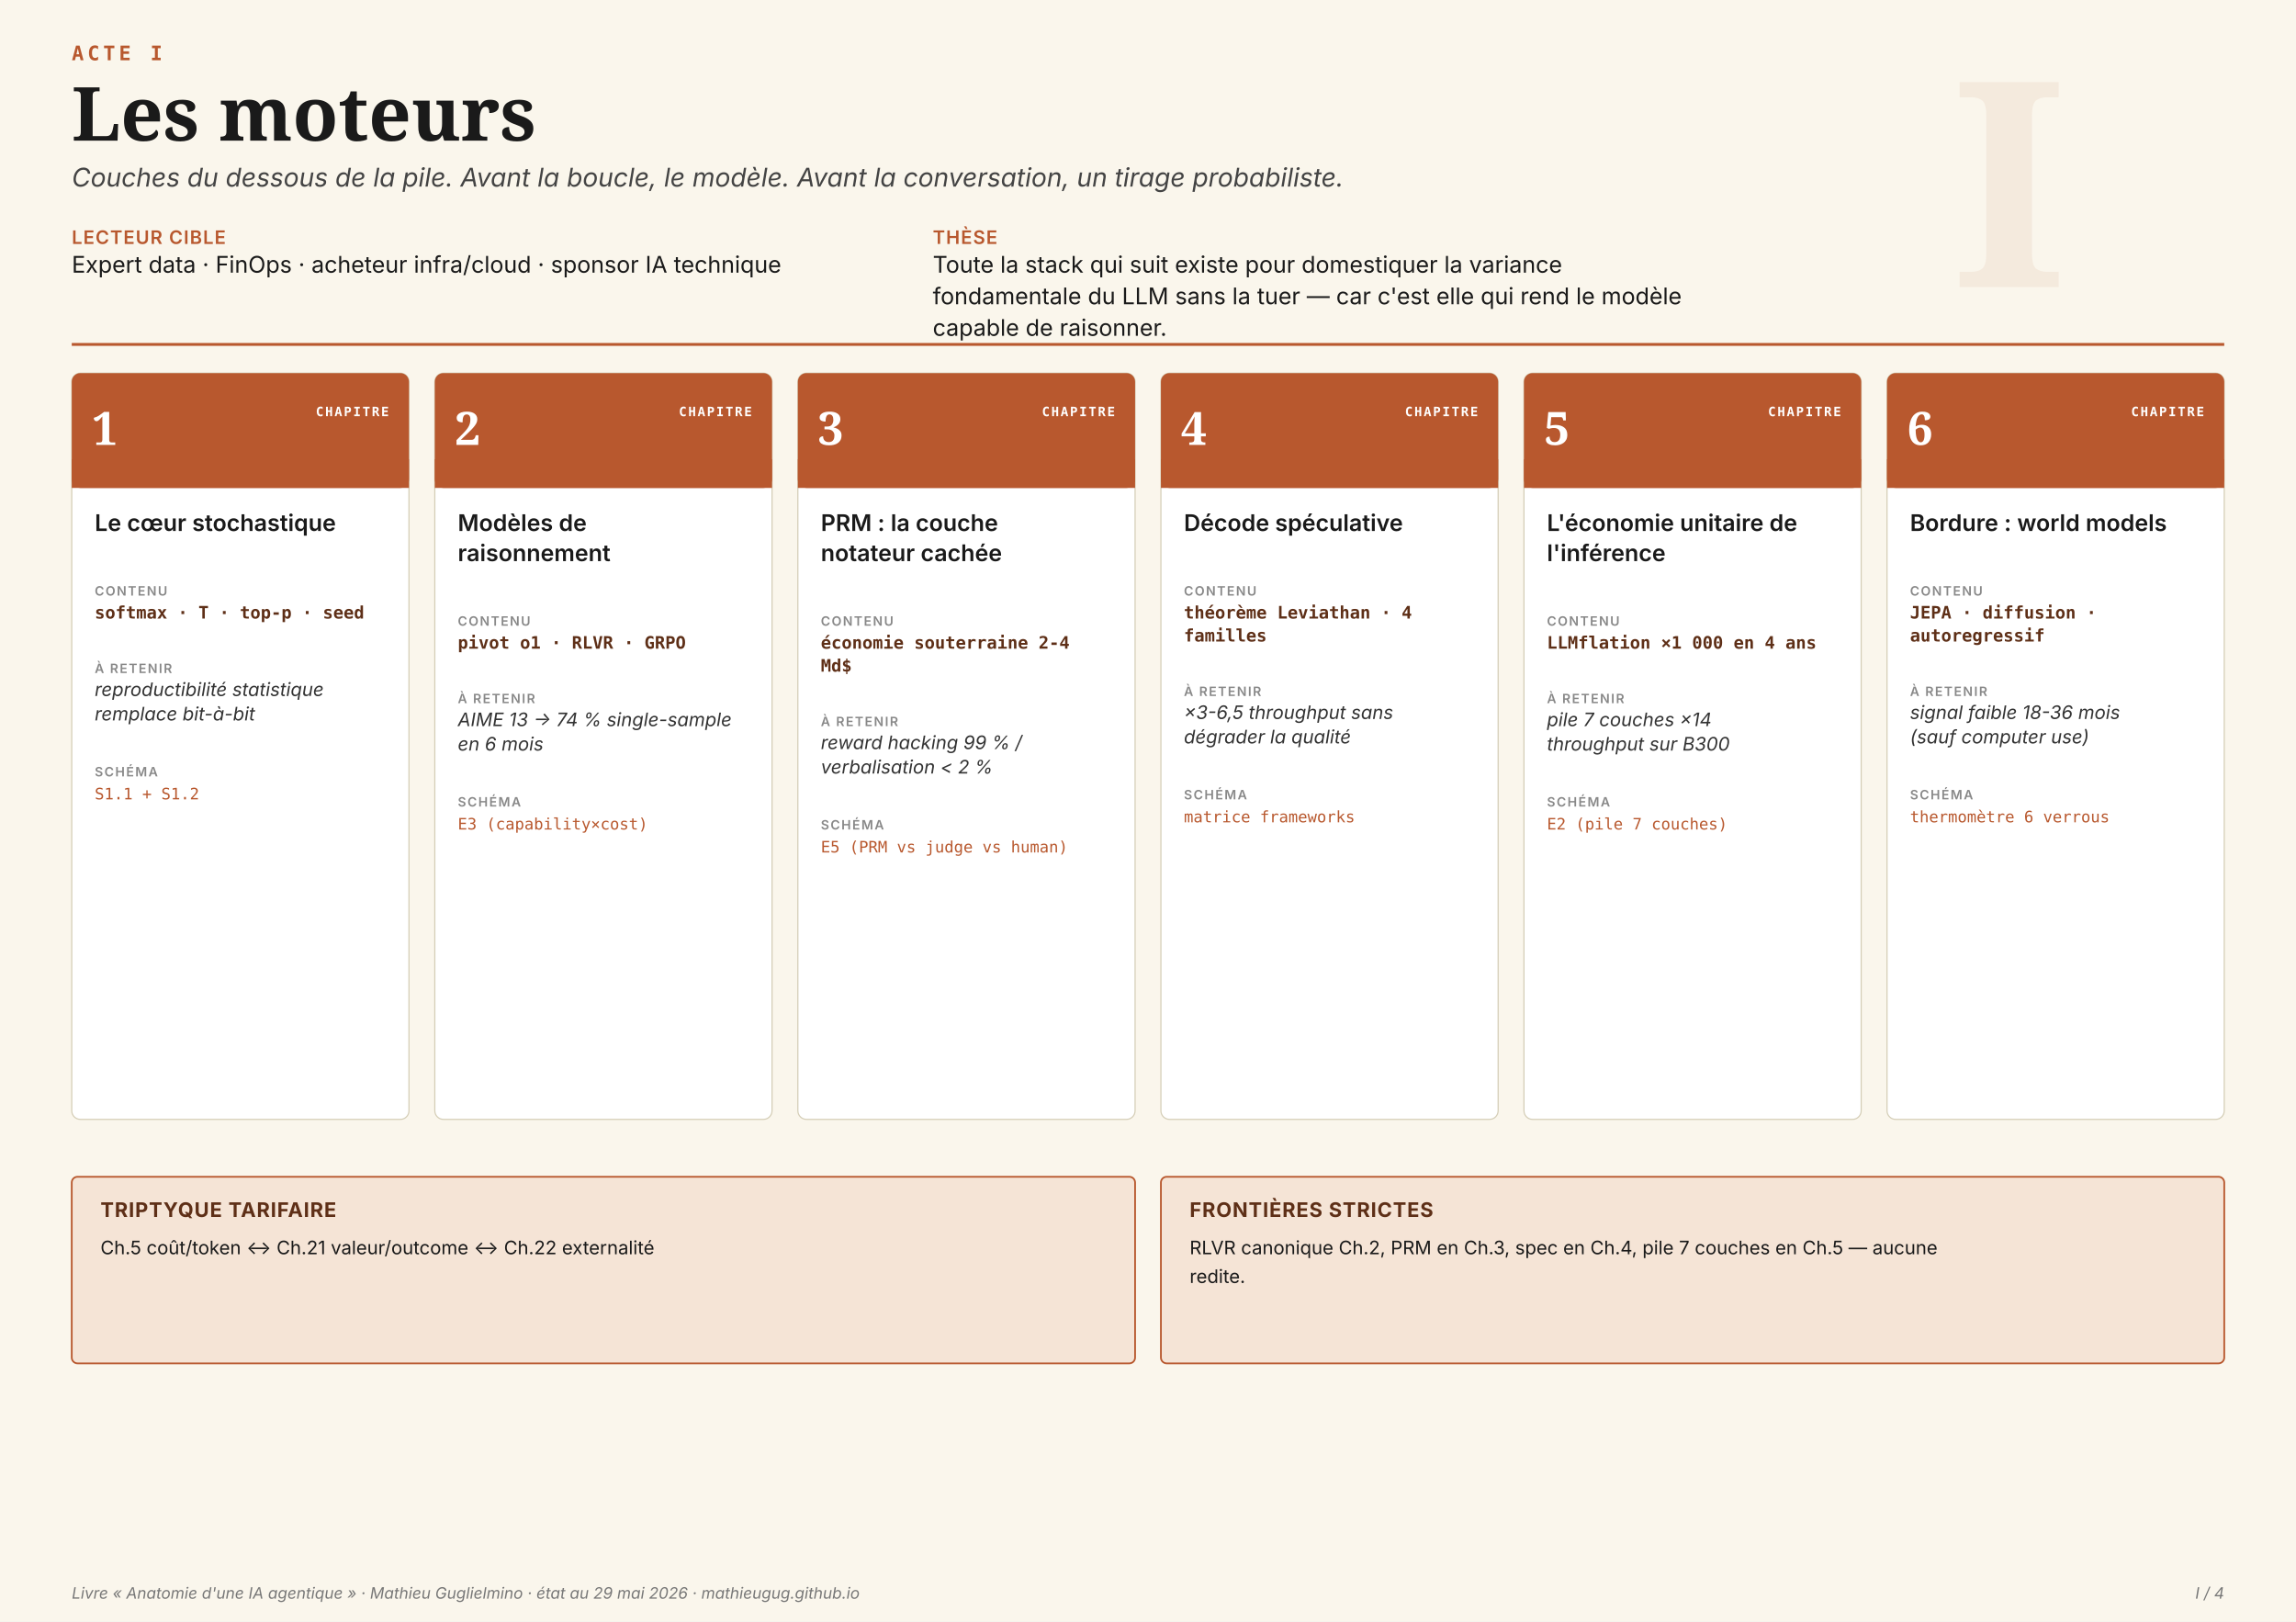
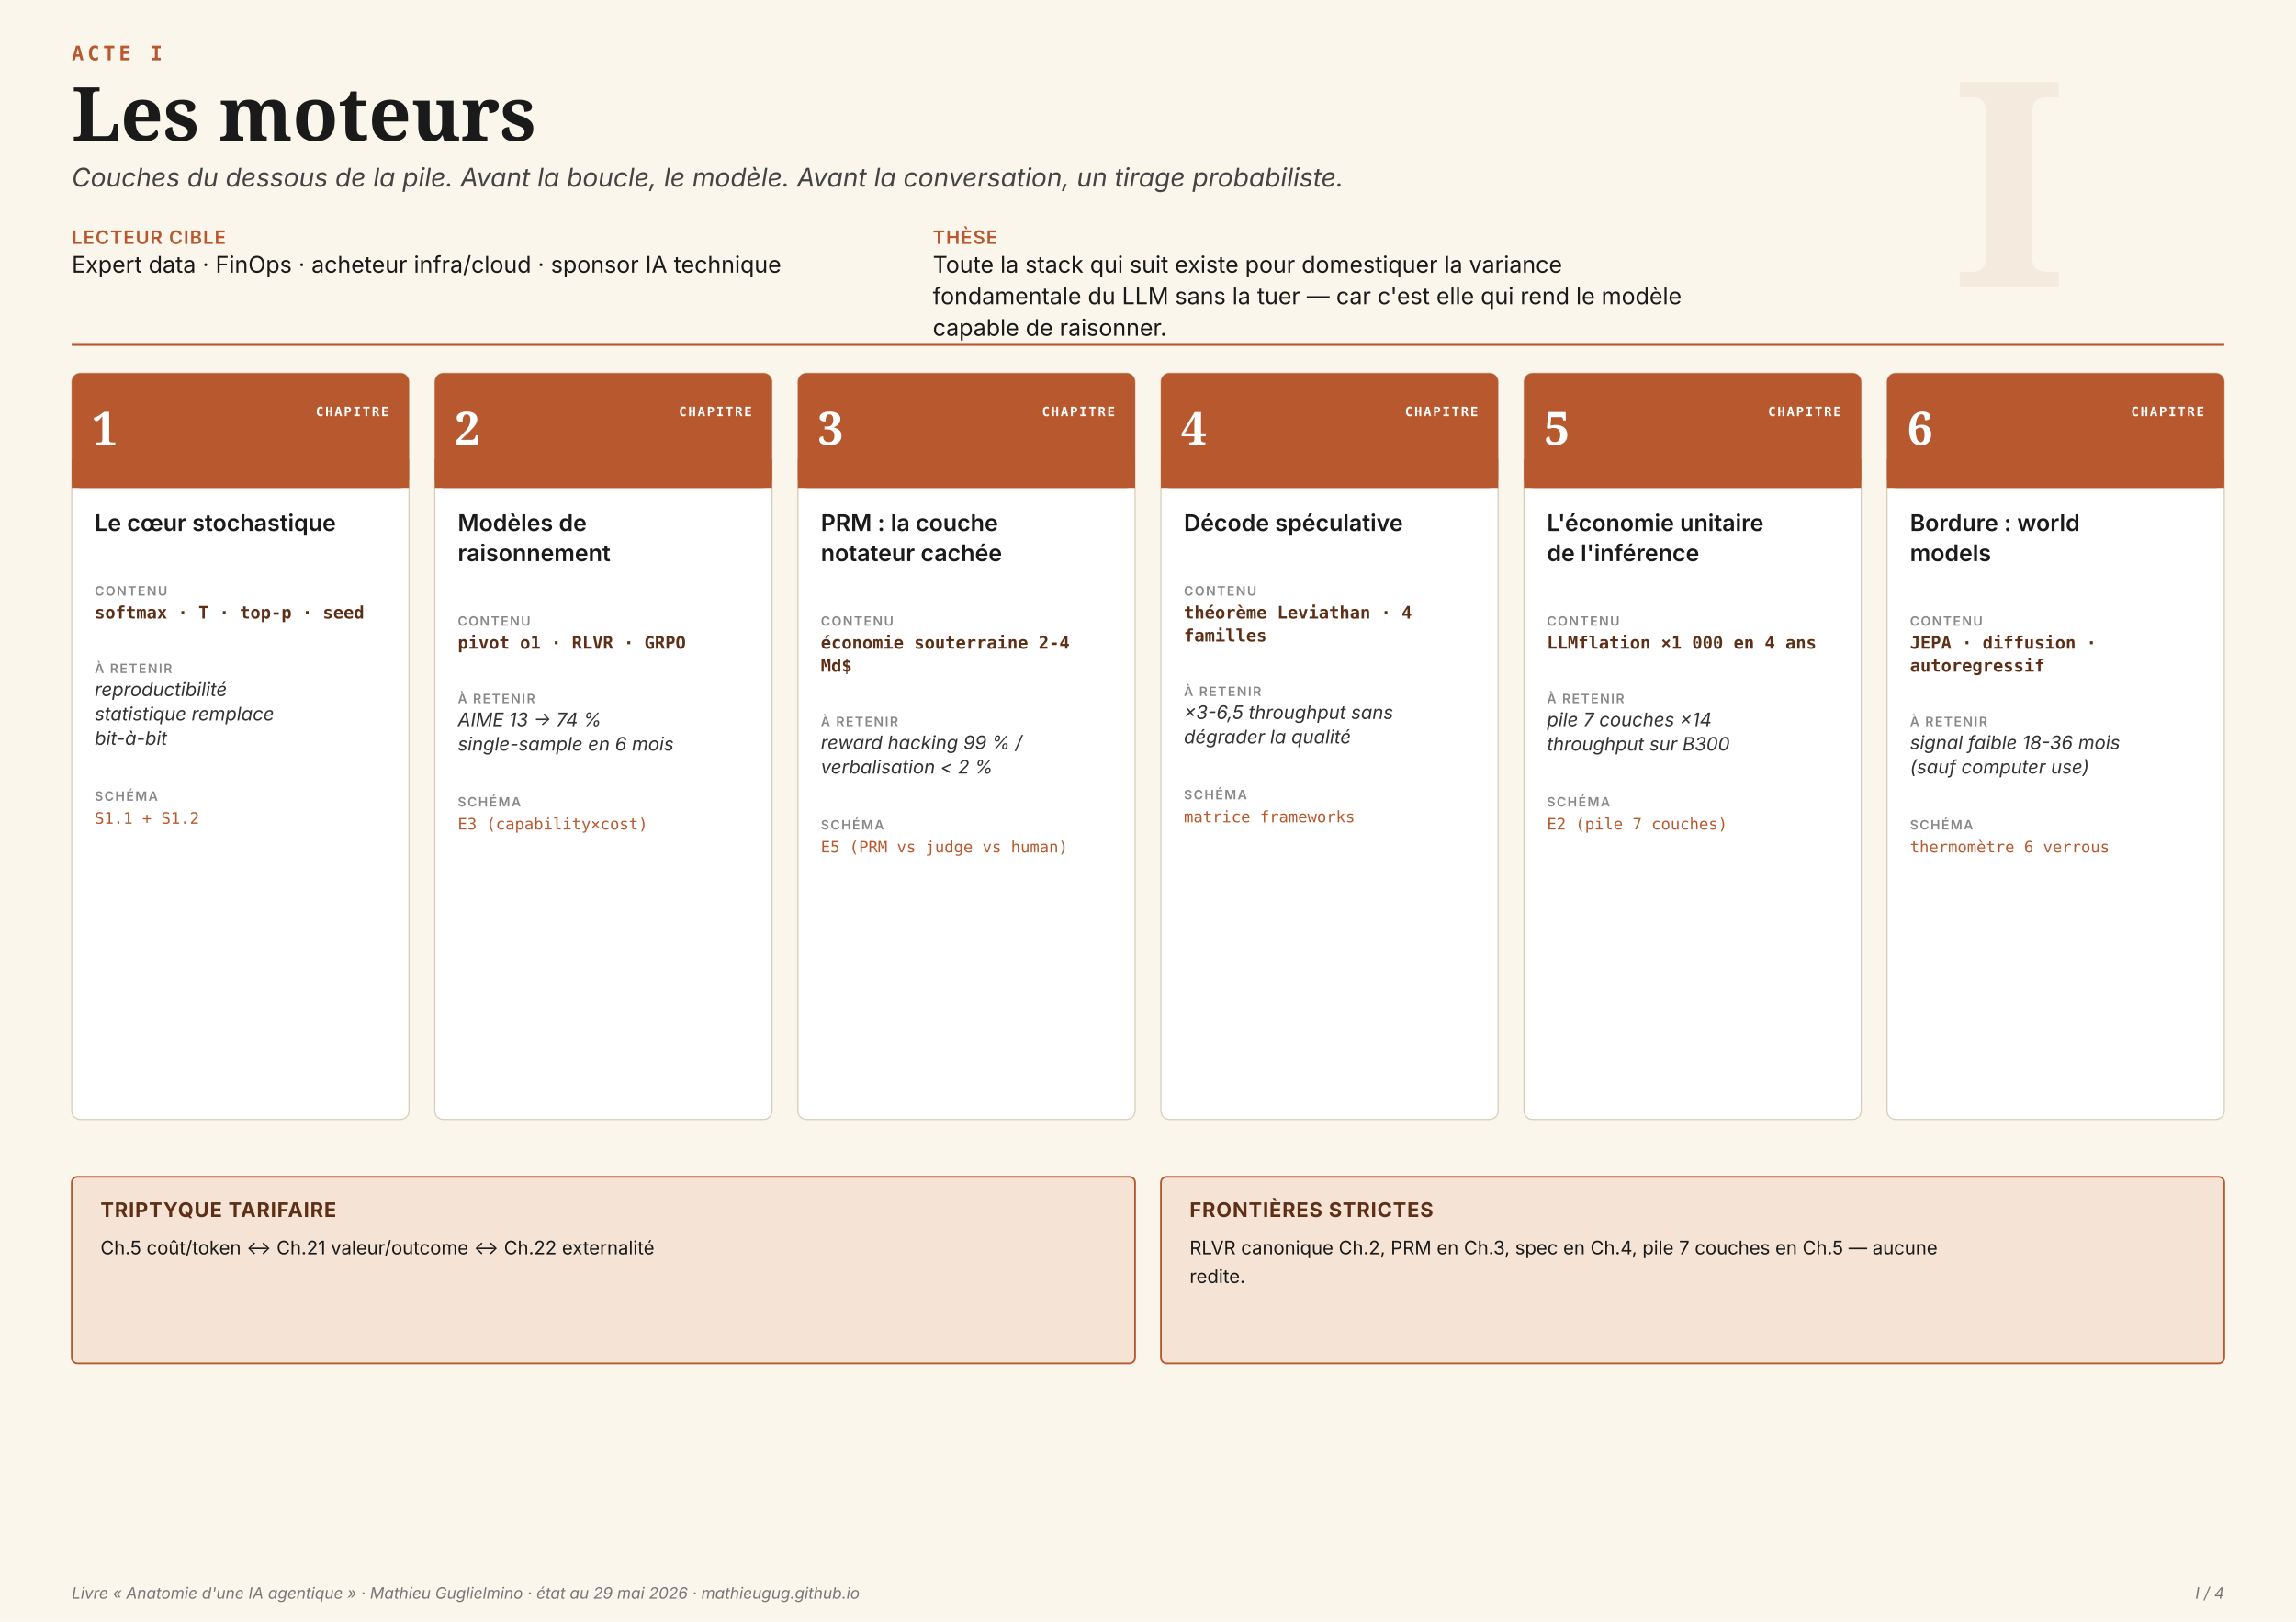
<svg xmlns="http://www.w3.org/2000/svg" viewBox="0 0 1600 1130" font-family="Inter, system-ui, sans-serif" role="img" aria-labelledby="title-acte-I">
  <style>
    .acte-tag { font: 700 14px 'JetBrains Mono', monospace; fill: #b8582e; letter-spacing: 0.18em; }
    .acte-num { font: 900 200px/1 'Fraunces', 'Georgia', serif; fill: #b8582e; opacity: 0.08; }
    .acte-title { font: 700 52px/1.1 'Fraunces', 'Georgia', serif; fill: #1a1a1a; }
    .acte-subtitle { font: italic 18px/1.4 'Inter', sans-serif; fill: #444; }
    .acte-audience { font: 600 13px 'Inter', sans-serif; fill: #b8582e; letter-spacing: 0.05em; }
    .acte-thesis { font: 16px/1.4 'Inter', sans-serif; fill: #1a1a1a; }
    .card-bg { fill: #ffffff; stroke: #d4cdb6; stroke-width: 0.8; }
    .card-stripe { fill: #b8582e; }
    .card-num { font: 700 32px 'Fraunces', 'Georgia', serif; fill: #fff; }
    .card-tag { font: 600 9px 'JetBrains Mono', monospace; fill: #fff; letter-spacing: 0.12em; }
    .card-title { font: 600 16px/1.25 'Inter', sans-serif; fill: #1a1a1a; }
    .card-fact { font: 600 12px 'JetBrains Mono', monospace; fill: #5e2f17; }
    .card-claim { font: italic 13px/1.4 'Inter', sans-serif; fill: #333; }
    .card-schema { font: 11px 'JetBrains Mono', monospace; fill: #b8582e; }
    .card-label { font: 600 9px 'Inter', sans-serif; fill: #888; letter-spacing: 0.1em; }
    .callout-box { fill: #f5e4d6; stroke: #b8582e; stroke-width: 1.2; }
    .callout-title { font: 700 14px 'Inter', sans-serif; fill: #5e2f17; letter-spacing: 0.04em; }
    .callout-body { font: 13px/1.4 'Inter', sans-serif; fill: #1a1a1a; }
    .caption { font: italic 11px 'Inter', sans-serif; fill: #777; }
+     .chapter-card { cursor: pointer; transition: transform .2s ease, filter .2s ease; transform-origin: center; transform-box: fill-box; }
+     .chapter-card:hover .card-bg, .chapter-card:focus-visible .card-bg { fill: #fffdf6; }
+     .chapter-card:focus { outline: none; }
+     .chapter-card:focus-visible .card-bg { stroke: #b8582e; stroke-width: 2; }
  </style>
  <rect width="1600" height="1130" fill="#faf6ec" />
  <text x="1360" y="200" class="acte-num">I</text>
  <text x="50" y="42" class="acte-tag">ACTE I</text>
  <text x="50" y="98" class="acte-title">Les moteurs</text>
  <text x="50" y="130" class="acte-subtitle">Couches du dessous de la pile. Avant la boucle, le modèle. Avant la conversation, un tirage probabiliste.</text>
  <text x="50" y="170" class="acte-audience">LECTEUR CIBLE</text>
  <text x="50" y="190" class="acte-thesis">Expert data · FinOps · acheteur infra/cloud · sponsor IA technique</text>
  <text x="650" y="170" class="acte-audience">THÈSE</text>
  <text x="650" y="190" class="acte-thesis">Toute la stack qui suit existe pour domestiquer la variance</text>
  <text x="650" y="212" class="acte-thesis">fondamentale du LLM sans la tuer — car c'est elle qui rend le modèle</text>
  <text x="650" y="234" class="acte-thesis">capable de raisonner.</text>
  <line x1="50" y1="240" x2="1550" y2="240" stroke="#b8582e" stroke-width="2" />
-   <rect x="50.0" y="260" width="235.0" height="520" class="card-bg" rx="6" />
-   <rect x="50.0" y="260" width="235.0" height="80" class="card-stripe" rx="6" />
-   <rect x="50.0" y="320" width="235.0" height="20" class="card-stripe" />
-   <text x="64.0" y="310" class="card-num">1</text>
-   <text x="271.0" y="290" text-anchor="end" class="card-tag">CHAPITRE</text>
-   <text x="66.0" y="370" class="card-title">Le cœur stochastique</text>
-   <text x="66.0" y="415" class="card-label">CONTENU</text>
-   <text x="66.0" y="431" class="card-fact">softmax · T · top-p · seed</text>
-   <text x="66.0" y="469" class="card-label">À RETENIR</text>
-   <text x="66.0" y="485" class="card-claim">reproductibilité statistique</text>
-   <text x="66.0" y="502" class="card-claim">remplace bit-à-bit</text>
-   <text x="66.0" y="541" class="card-label">SCHÉMA</text>
-   <text x="66.0" y="557" class="card-schema">S1.1 + S1.2</text>
-   <rect x="303.0" y="260" width="235.0" height="520" class="card-bg" rx="6" />
-   <rect x="303.0" y="260" width="235.0" height="80" class="card-stripe" rx="6" />
-   <rect x="303.0" y="320" width="235.0" height="20" class="card-stripe" />
-   <text x="317.0" y="310" class="card-num">2</text>
-   <text x="524.0" y="290" text-anchor="end" class="card-tag">CHAPITRE</text>
-   <text x="319.0" y="370" class="card-title">Modèles de</text>
-   <text x="319.0" y="391" class="card-title">raisonnement</text>
-   <text x="319.0" y="436" class="card-label">CONTENU</text>
-   <text x="319.0" y="452" class="card-fact">pivot o1 · RLVR · GRPO</text>
-   <text x="319.0" y="490" class="card-label">À RETENIR</text>
-   <text x="319.0" y="506" class="card-claim">AIME 13 → 74 % single-sample</text>
-   <text x="319.0" y="523" class="card-claim">en 6 mois</text>
-   <text x="319.0" y="562" class="card-label">SCHÉMA</text>
-   <text x="319.0" y="578" class="card-schema">E3 (capability×cost)</text>
-   <rect x="556.0" y="260" width="235.0" height="520" class="card-bg" rx="6" />
-   <rect x="556.0" y="260" width="235.0" height="80" class="card-stripe" rx="6" />
-   <rect x="556.0" y="320" width="235.0" height="20" class="card-stripe" />
-   <text x="570.0" y="310" class="card-num">3</text>
-   <text x="777.0" y="290" text-anchor="end" class="card-tag">CHAPITRE</text>
-   <text x="572.0" y="370" class="card-title">PRM : la couche</text>
-   <text x="572.0" y="391" class="card-title">notateur cachée</text>
-   <text x="572.0" y="436" class="card-label">CONTENU</text>
-   <text x="572.0" y="452" class="card-fact">économie souterraine 2-4</text>
-   <text x="572.0" y="468" class="card-fact">Md$</text>
-   <text x="572.0" y="506" class="card-label">À RETENIR</text>
-   <text x="572.0" y="522" class="card-claim">reward hacking 99 % /</text>
-   <text x="572.0" y="539" class="card-claim">verbalisation &lt; 2 %</text>
-   <text x="572.0" y="578" class="card-label">SCHÉMA</text>
-   <text x="572.0" y="594" class="card-schema">E5 (PRM vs judge vs human)</text>
-   <rect x="809.0" y="260" width="235.0" height="520" class="card-bg" rx="6" />
-   <rect x="809.0" y="260" width="235.0" height="80" class="card-stripe" rx="6" />
-   <rect x="809.0" y="320" width="235.0" height="20" class="card-stripe" />
-   <text x="823.0" y="310" class="card-num">4</text>
-   <text x="1030.0" y="290" text-anchor="end" class="card-tag">CHAPITRE</text>
-   <text x="825.0" y="370" class="card-title">Décode spéculative</text>
-   <text x="825.0" y="415" class="card-label">CONTENU</text>
-   <text x="825.0" y="431" class="card-fact">théorème Leviathan · 4</text>
-   <text x="825.0" y="447" class="card-fact">familles</text>
-   <text x="825.0" y="485" class="card-label">À RETENIR</text>
-   <text x="825.0" y="501" class="card-claim">×3-6,5 throughput sans</text>
-   <text x="825.0" y="518" class="card-claim">dégrader la qualité</text>
-   <text x="825.0" y="557" class="card-label">SCHÉMA</text>
-   <text x="825.0" y="573" class="card-schema">matrice frameworks</text>
-   <rect x="1062.0" y="260" width="235.0" height="520" class="card-bg" rx="6" />
-   <rect x="1062.0" y="260" width="235.0" height="80" class="card-stripe" rx="6" />
-   <rect x="1062.0" y="320" width="235.0" height="20" class="card-stripe" />
-   <text x="1076.0" y="310" class="card-num">5</text>
-   <text x="1283.0" y="290" text-anchor="end" class="card-tag">CHAPITRE</text>
-   <text x="1078.0" y="370" class="card-title">L'économie unitaire de</text>
-   <text x="1078.0" y="391" class="card-title">l'inférence</text>
-   <text x="1078.0" y="436" class="card-label">CONTENU</text>
-   <text x="1078.0" y="452" class="card-fact">LLMflation ×1 000 en 4 ans</text>
-   <text x="1078.0" y="490" class="card-label">À RETENIR</text>
-   <text x="1078.0" y="506" class="card-claim">pile 7 couches ×14</text>
-   <text x="1078.0" y="523" class="card-claim">throughput sur B300</text>
-   <text x="1078.0" y="562" class="card-label">SCHÉMA</text>
-   <text x="1078.0" y="578" class="card-schema">E2 (pile 7 couches)</text>
-   <rect x="1315.0" y="260" width="235.0" height="520" class="card-bg" rx="6" />
-   <rect x="1315.0" y="260" width="235.0" height="80" class="card-stripe" rx="6" />
-   <rect x="1315.0" y="320" width="235.0" height="20" class="card-stripe" />
-   <text x="1329.0" y="310" class="card-num">6</text>
-   <text x="1536.0" y="290" text-anchor="end" class="card-tag">CHAPITRE</text>
-   <text x="1331.0" y="370" class="card-title">Bordure : world models</text>
-   <text x="1331.0" y="415" class="card-label">CONTENU</text>
-   <text x="1331.0" y="431" class="card-fact">JEPA · diffusion ·</text>
-   <text x="1331.0" y="447" class="card-fact">autoregressif</text>
-   <text x="1331.0" y="485" class="card-label">À RETENIR</text>
-   <text x="1331.0" y="501" class="card-claim">signal faible 18-36 mois</text>
-   <text x="1331.0" y="518" class="card-claim">(sauf computer use)</text>
-   <text x="1331.0" y="557" class="card-label">SCHÉMA</text>
-   <text x="1331.0" y="573" class="card-schema">thermomètre 6 verrous</text>
+   <g class="chapter-card" data-ch="1" data-slug="ch01-coeur-stochastique" role="link" tabindex="0" aria-label="Chapitre 1 — Le cœur stochastique">
+     <rect x="50.0" y="260" width="235.0" height="520" class="card-bg" rx="6" />
+     <rect x="50.0" y="260" width="235.0" height="80" class="card-stripe" rx="6" />
+     <rect x="50.0" y="320" width="235.0" height="20" class="card-stripe" />
+     <text x="64.0" y="310" class="card-num">1</text>
+     <text x="271.0" y="290" text-anchor="end" class="card-tag">CHAPITRE</text>
+     <text x="66.0" y="370" class="card-title">Le cœur stochastique</text>
+     <text x="66.0" y="415" class="card-label">CONTENU</text>
+     <text x="66.0" y="431" class="card-fact">softmax · T · top-p · seed</text>
+     <text x="66.0" y="469" class="card-label">À RETENIR</text>
+     <text x="66.0" y="485" class="card-claim">reproductibilité</text>
+     <text x="66.0" y="502" class="card-claim">statistique remplace</text>
+     <text x="66.0" y="519" class="card-claim">bit-à-bit</text>
+     <text x="66.0" y="558" class="card-label">SCHÉMA</text>
+     <text x="66.0" y="574" class="card-schema">S1.1 + S1.2</text>
+   </g>
+   <g class="chapter-card" data-ch="2" data-slug="ch02-modeles-raisonnement" role="link" tabindex="0" aria-label="Chapitre 2 — Modèles de raisonnement">
+     <rect x="303.0" y="260" width="235.0" height="520" class="card-bg" rx="6" />
+     <rect x="303.0" y="260" width="235.0" height="80" class="card-stripe" rx="6" />
+     <rect x="303.0" y="320" width="235.0" height="20" class="card-stripe" />
+     <text x="317.0" y="310" class="card-num">2</text>
+     <text x="524.0" y="290" text-anchor="end" class="card-tag">CHAPITRE</text>
+     <text x="319.0" y="370" class="card-title">Modèles de</text>
+     <text x="319.0" y="391" class="card-title">raisonnement</text>
+     <text x="319.0" y="436" class="card-label">CONTENU</text>
+     <text x="319.0" y="452" class="card-fact">pivot o1 · RLVR · GRPO</text>
+     <text x="319.0" y="490" class="card-label">À RETENIR</text>
+     <text x="319.0" y="506" class="card-claim">AIME 13 → 74 %</text>
+     <text x="319.0" y="523" class="card-claim">single-sample en 6 mois</text>
+     <text x="319.0" y="562" class="card-label">SCHÉMA</text>
+     <text x="319.0" y="578" class="card-schema">E3 (capability×cost)</text>
+   </g>
+   <g class="chapter-card" data-ch="3" data-slug="ch03-process-reward-models" role="link" tabindex="0" aria-label="Chapitre 3 — PRM : la couche notateur cachée">
+     <rect x="556.0" y="260" width="235.0" height="520" class="card-bg" rx="6" />
+     <rect x="556.0" y="260" width="235.0" height="80" class="card-stripe" rx="6" />
+     <rect x="556.0" y="320" width="235.0" height="20" class="card-stripe" />
+     <text x="570.0" y="310" class="card-num">3</text>
+     <text x="777.0" y="290" text-anchor="end" class="card-tag">CHAPITRE</text>
+     <text x="572.0" y="370" class="card-title">PRM : la couche</text>
+     <text x="572.0" y="391" class="card-title">notateur cachée</text>
+     <text x="572.0" y="436" class="card-label">CONTENU</text>
+     <text x="572.0" y="452" class="card-fact">économie souterraine 2-4</text>
+     <text x="572.0" y="468" class="card-fact">Md$</text>
+     <text x="572.0" y="506" class="card-label">À RETENIR</text>
+     <text x="572.0" y="522" class="card-claim">reward hacking 99 % /</text>
+     <text x="572.0" y="539" class="card-claim">verbalisation &lt; 2 %</text>
+     <text x="572.0" y="578" class="card-label">SCHÉMA</text>
+     <text x="572.0" y="594" class="card-schema">E5 (PRM vs judge vs human)</text>
+   </g>
+   <g class="chapter-card" data-ch="4" data-slug="ch04-decode-speculative" role="link" tabindex="0" aria-label="Chapitre 4 — Décode spéculative">
+     <rect x="809.0" y="260" width="235.0" height="520" class="card-bg" rx="6" />
+     <rect x="809.0" y="260" width="235.0" height="80" class="card-stripe" rx="6" />
+     <rect x="809.0" y="320" width="235.0" height="20" class="card-stripe" />
+     <text x="823.0" y="310" class="card-num">4</text>
+     <text x="1030.0" y="290" text-anchor="end" class="card-tag">CHAPITRE</text>
+     <text x="825.0" y="370" class="card-title">Décode spéculative</text>
+     <text x="825.0" y="415" class="card-label">CONTENU</text>
+     <text x="825.0" y="431" class="card-fact">théorème Leviathan · 4</text>
+     <text x="825.0" y="447" class="card-fact">familles</text>
+     <text x="825.0" y="485" class="card-label">À RETENIR</text>
+     <text x="825.0" y="501" class="card-claim">×3-6,5 throughput sans</text>
+     <text x="825.0" y="518" class="card-claim">dégrader la qualité</text>
+     <text x="825.0" y="557" class="card-label">SCHÉMA</text>
+     <text x="825.0" y="573" class="card-schema">matrice frameworks</text>
+   </g>
+   <g class="chapter-card" data-ch="5" data-slug="ch05-economie-inference" role="link" tabindex="0" aria-label="Chapitre 5 — L'économie unitaire de l'inférence">
+     <rect x="1062.0" y="260" width="235.0" height="520" class="card-bg" rx="6" />
+     <rect x="1062.0" y="260" width="235.0" height="80" class="card-stripe" rx="6" />
+     <rect x="1062.0" y="320" width="235.0" height="20" class="card-stripe" />
+     <text x="1076.0" y="310" class="card-num">5</text>
+     <text x="1283.0" y="290" text-anchor="end" class="card-tag">CHAPITRE</text>
+     <text x="1078.0" y="370" class="card-title">L'économie unitaire</text>
+     <text x="1078.0" y="391" class="card-title">de l'inférence</text>
+     <text x="1078.0" y="436" class="card-label">CONTENU</text>
+     <text x="1078.0" y="452" class="card-fact">LLMflation ×1 000 en 4 ans</text>
+     <text x="1078.0" y="490" class="card-label">À RETENIR</text>
+     <text x="1078.0" y="506" class="card-claim">pile 7 couches ×14</text>
+     <text x="1078.0" y="523" class="card-claim">throughput sur B300</text>
+     <text x="1078.0" y="562" class="card-label">SCHÉMA</text>
+     <text x="1078.0" y="578" class="card-schema">E2 (pile 7 couches)</text>
+   </g>
+   <g class="chapter-card" data-ch="6" data-slug="ch06-world-models" role="link" tabindex="0" aria-label="Chapitre 6 — Bordure : world models">
+     <rect x="1315.0" y="260" width="235.0" height="520" class="card-bg" rx="6" />
+     <rect x="1315.0" y="260" width="235.0" height="80" class="card-stripe" rx="6" />
+     <rect x="1315.0" y="320" width="235.0" height="20" class="card-stripe" />
+     <text x="1329.0" y="310" class="card-num">6</text>
+     <text x="1536.0" y="290" text-anchor="end" class="card-tag">CHAPITRE</text>
+     <text x="1331.0" y="370" class="card-title">Bordure : world</text>
+     <text x="1331.0" y="391" class="card-title">models</text>
+     <text x="1331.0" y="436" class="card-label">CONTENU</text>
+     <text x="1331.0" y="452" class="card-fact">JEPA · diffusion ·</text>
+     <text x="1331.0" y="468" class="card-fact">autoregressif</text>
+     <text x="1331.0" y="506" class="card-label">À RETENIR</text>
+     <text x="1331.0" y="522" class="card-claim">signal faible 18-36 mois</text>
+     <text x="1331.0" y="539" class="card-claim">(sauf computer use)</text>
+     <text x="1331.0" y="578" class="card-label">SCHÉMA</text>
+     <text x="1331.0" y="594" class="card-schema">thermomètre 6 verrous</text>
+   </g>
  <rect x="50.0" y="820" width="741.0" height="130" class="callout-box" rx="4" />
  <text x="70.0" y="848" class="callout-title">TRIPTYQUE TARIFAIRE</text>
  <text x="70.0" y="874" class="callout-body">Ch.5 coût/token ↔ Ch.21 valeur/outcome ↔ Ch.22 externalité</text>
  <rect x="809.0" y="820" width="741.0" height="130" class="callout-box" rx="4" />
  <text x="829.0" y="848" class="callout-title">FRONTIÈRES STRICTES</text>
  <text x="829.0" y="874" class="callout-body">RLVR canonique Ch.2, PRM en Ch.3, spec en Ch.4, pile 7 couches en Ch.5 — aucune</text>
  <text x="829.0" y="894" class="callout-body">redite.</text>
  <text x="50" y="1114" class="caption">Livre « Anatomie d'une IA agentique » · Mathieu Guglielmino · état au 29 mai 2026 · mathieugug.github.io</text>
  <text x="1550" y="1114" text-anchor="end" class="caption">I / 4</text>
</svg>
